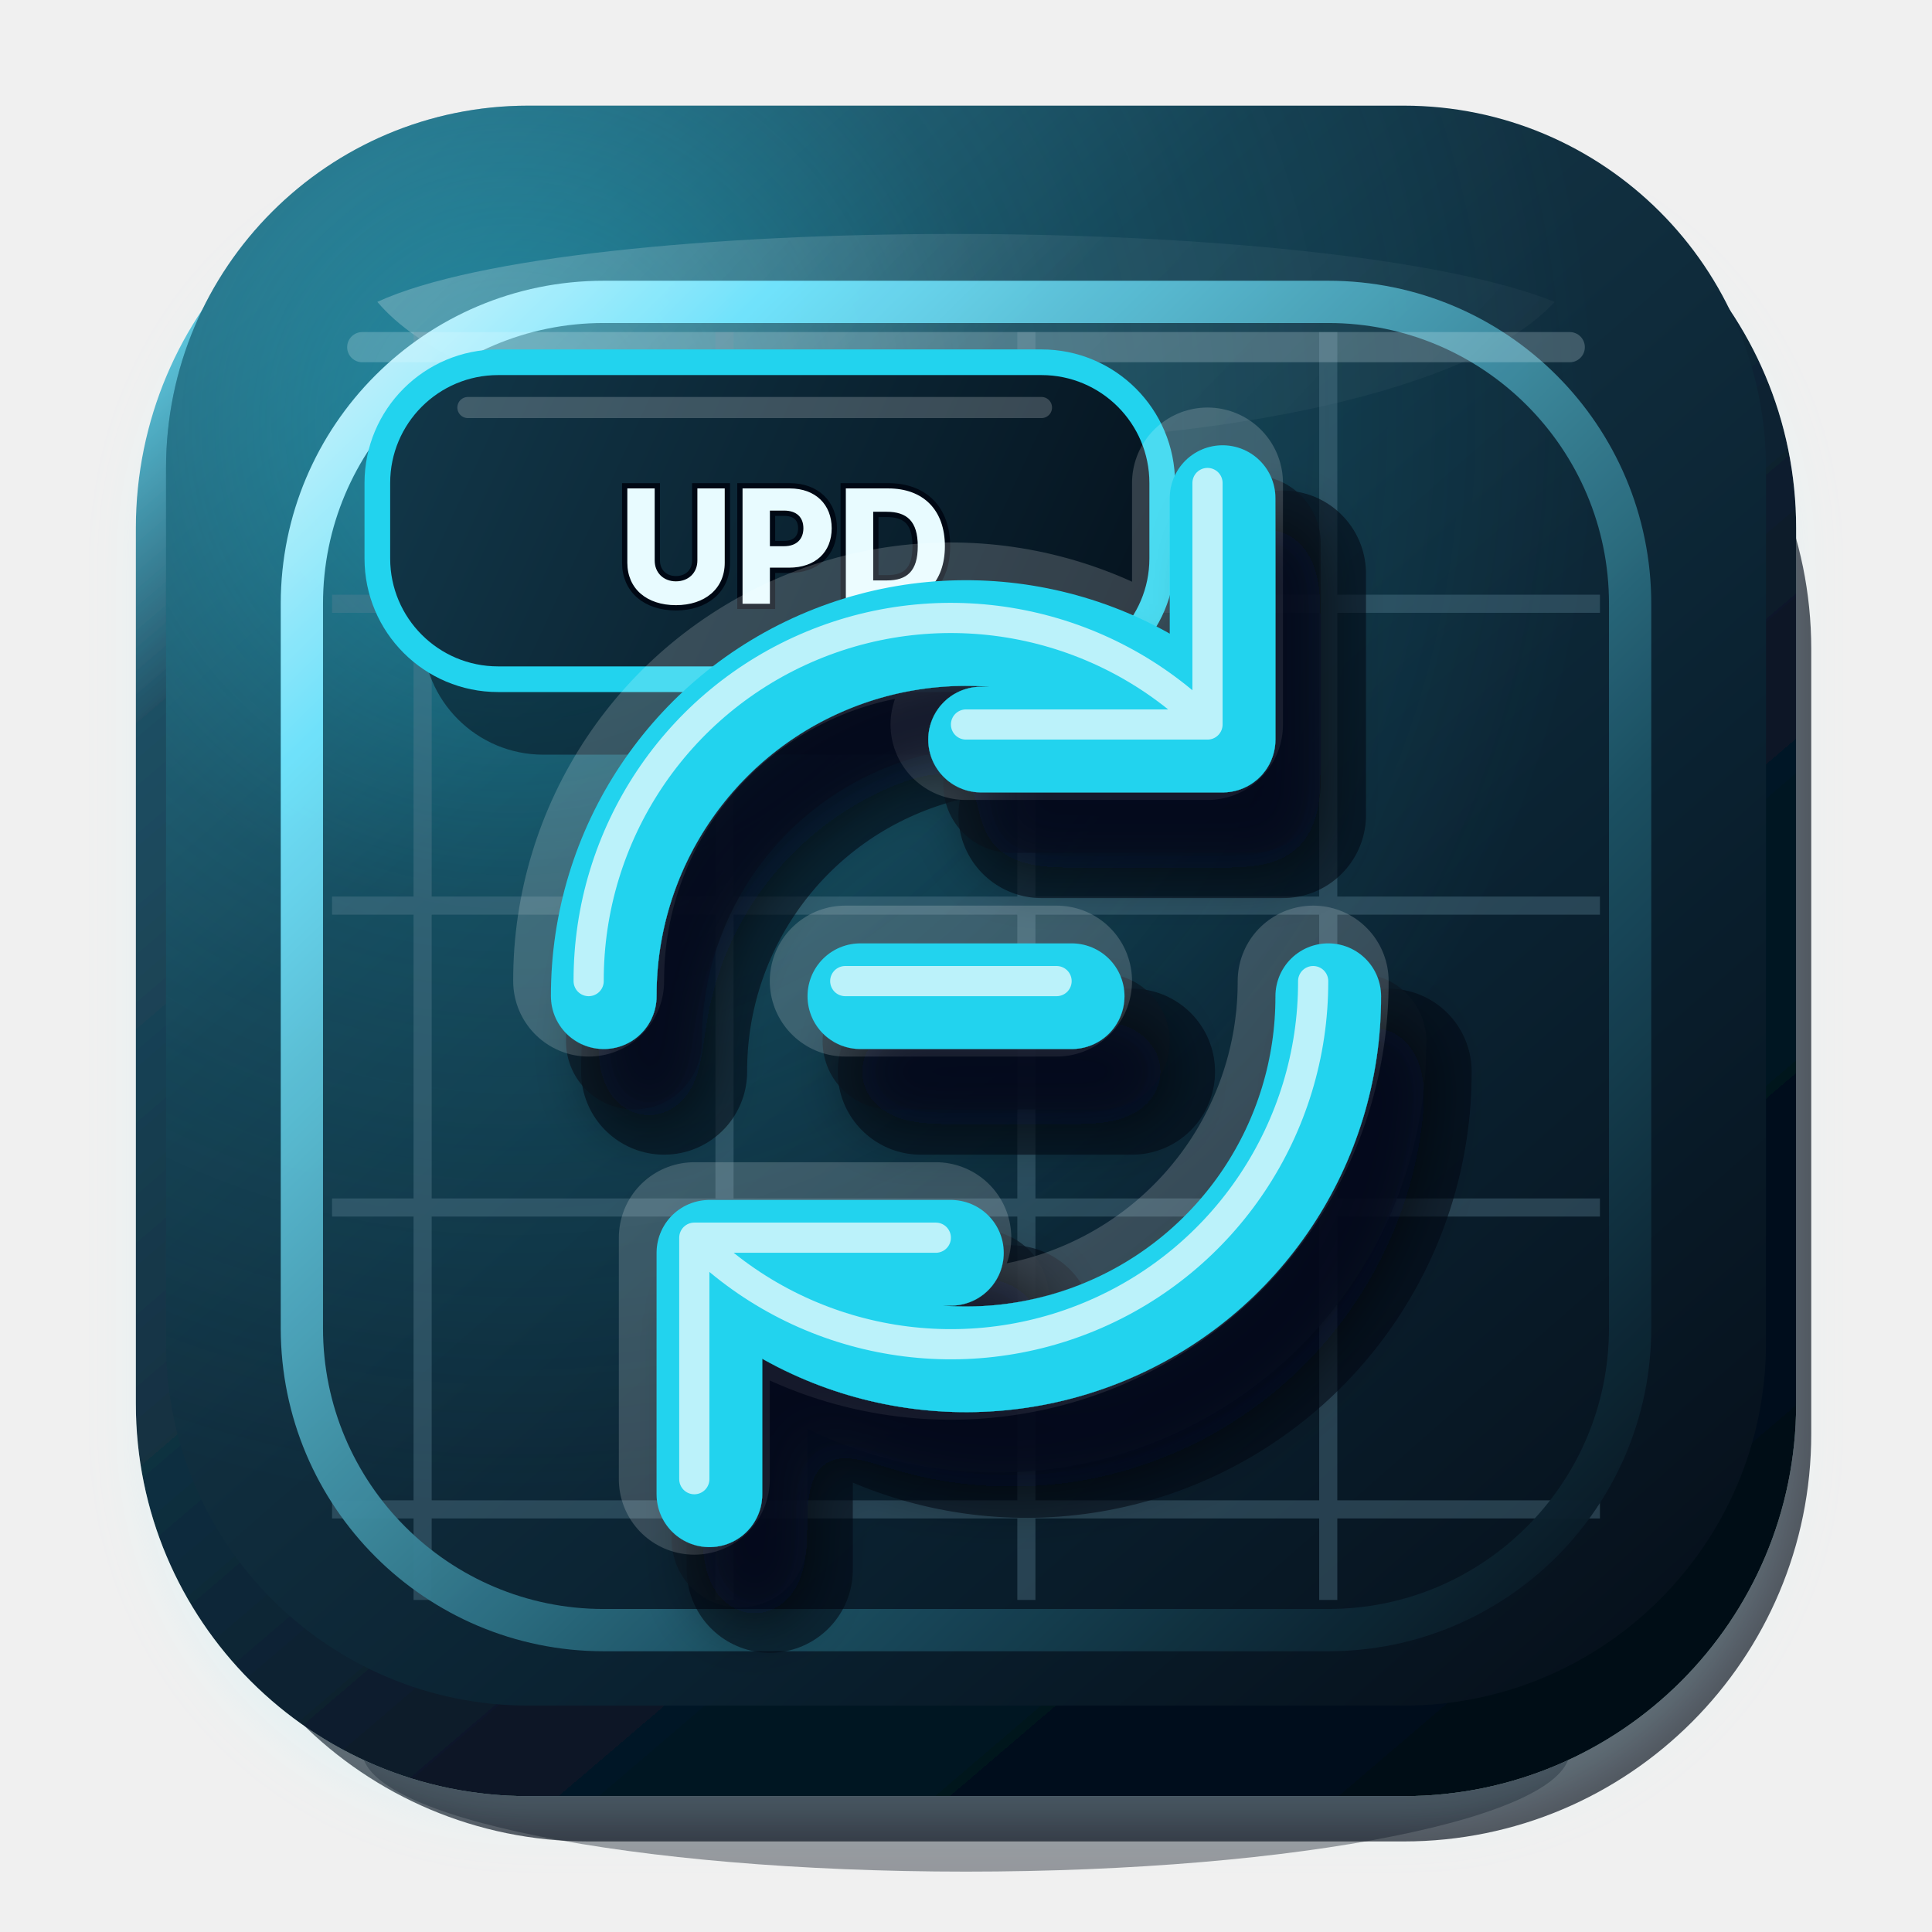
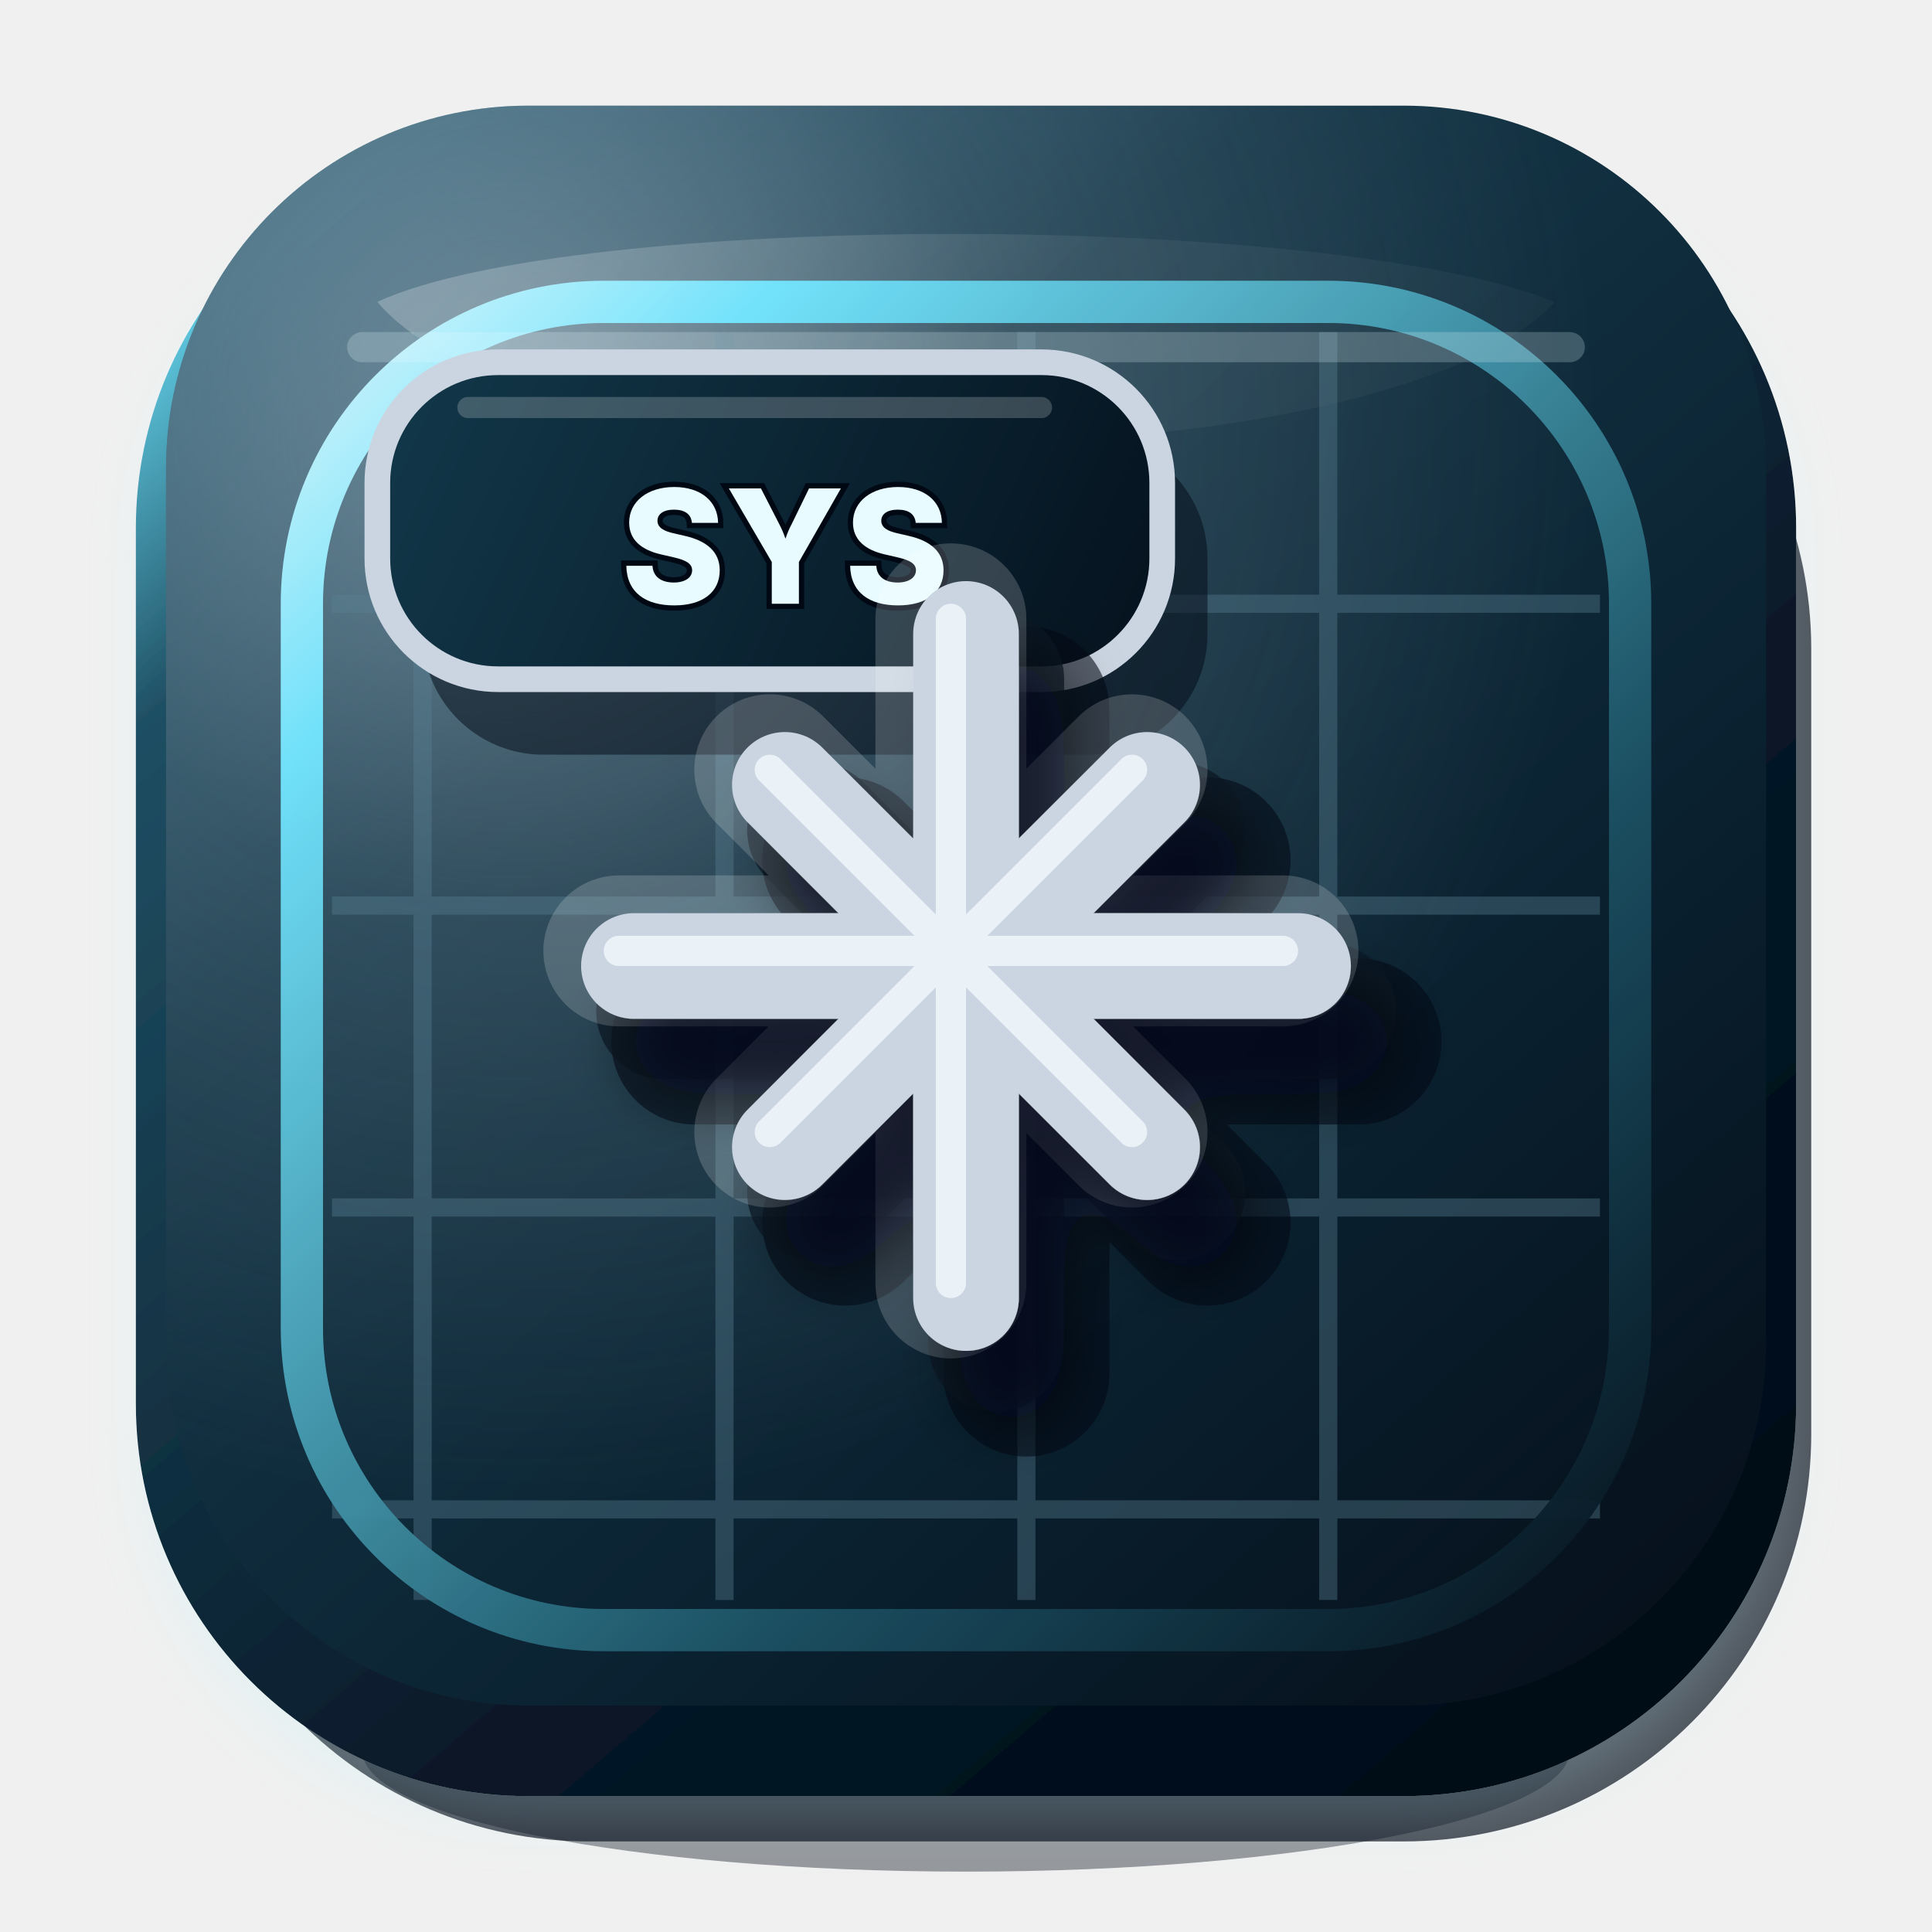
<svg xmlns="http://www.w3.org/2000/svg" width="128" height="128" viewBox="0 0 128 128">
  <defs>
    <linearGradient id="edge" x1="18" y1="10" x2="112" y2="120" gradientUnits="userSpaceOnUse">
      <stop offset="0" stop-color="#6ee7ff" />
      <stop offset="0.16" stop-color="#1f4f63" />
      <stop offset="0.62" stop-color="#071827" />
      <stop offset="1" stop-color="#020814" />
    </linearGradient>
    <linearGradient id="face" x1="22" y1="13" x2="108" y2="111" gradientUnits="userSpaceOnUse">
      <stop offset="0" stop-color="#2b5b6f" />
      <stop offset="0.28" stop-color="#143647" />
      <stop offset="0.68" stop-color="#0a2130" />
      <stop offset="1" stop-color="#06101b" />
    </linearGradient>
    <linearGradient id="badge" x1="26" y1="24" x2="78" y2="48" gradientUnits="userSpaceOnUse">
      <stop offset="0" stop-color="#12384a" />
      <stop offset="1" stop-color="#04101b" />
    </linearGradient>
    <linearGradient id="rim" x1="20" y1="18" x2="108" y2="108" gradientUnits="userSpaceOnUse">
      <stop offset="0" stop-color="#e8fbff" />
      <stop offset="0.18" stop-color="#72e6ff" />
      <stop offset="0.68" stop-color="#1c5264" />
      <stop offset="1" stop-color="#06111d" />
    </linearGradient>
    <radialGradient id="glow" cx="34" cy="28" r="72" gradientUnits="userSpaceOnUse">
-       <stop offset="0" stop-color="#22d3ee" stop-opacity="0.46" />
-       <stop offset="0.45" stop-color="#22d3ee" stop-opacity="0.16" />
-       <stop offset="1" stop-color="#22d3ee" stop-opacity="0" />
+       <stop offset="0" stop-color="#cbd5e1" stop-opacity="0.46" />
+       <stop offset="0.45" stop-color="#cbd5e1" stop-opacity="0.16" />
+       <stop offset="1" stop-color="#cbd5e1" stop-opacity="0" />
    </radialGradient>
    <linearGradient id="shine" x1="24" y1="16" x2="86" y2="74" gradientUnits="userSpaceOnUse">
      <stop offset="0" stop-color="#ffffff" stop-opacity="0.36" />
      <stop offset="0.42" stop-color="#ffffff" stop-opacity="0.08" />
      <stop offset="1" stop-color="#ffffff" stop-opacity="0" />
    </linearGradient>
    <filter id="plateShadow" x="-28%" y="-26%" width="156%" height="166%">
      <feDropShadow dx="0" dy="15" stdDeviation="9" flood-color="#000814" flood-opacity="0.48" />
      <feDropShadow dx="0" dy="2" stdDeviation="1.5" flood-color="#b7f5ff" flood-opacity="0.18" />
    </filter>
    <filter id="glyphLift" x="-28%" y="-28%" width="156%" height="156%">
      <feDropShadow dx="3" dy="5" stdDeviation="2" flood-color="#000814" flood-opacity="0.62" />
    </filter>
  </defs>
  <ellipse cx="64" cy="116" rx="40" ry="8" fill="#000814" opacity="0.38" />
  <rect x="12" y="16" width="108" height="106" rx="27" fill="#020814" opacity="0.68" />
  <rect x="9" y="9" width="110" height="110" rx="26" fill="url(#edge)" filter="url(#plateShadow)" />
  <rect x="11" y="7" width="106" height="106" rx="24" fill="url(#face)" />
  <rect x="11" y="7" width="106" height="106" rx="24" fill="url(#glow)" />
  <path d="M25 20c13-6 63-6 78 0c-11 12-67 13-78 0z" fill="url(#shine)" opacity="0.72" />
  <path d="M28 22v84M48 22v84M68 22v84M88 22v84M22 40h84M22 60h84M22 80h84M22 100h84" fill="none" stroke="#5a8294" stroke-width="1.2" opacity="0.38" />
  <rect x="20" y="20" width="88" height="88" rx="20" fill="none" stroke="url(#rim)" stroke-width="2.8" opacity="0.96" />
  <path d="M24 23h80" fill="none" stroke="#e8fbff" stroke-width="2" stroke-linecap="round" opacity="0.22" />
  <rect x="28" y="29" width="52" height="21" rx="8" fill="#020814" opacity="0.5" />
-   <rect x="25" y="24" width="52" height="21" rx="8" fill="url(#badge)" stroke="#22d3ee" stroke-width="1.7" />
+   <rect x="25" y="24" width="52" height="21" rx="8" fill="url(#badge)" stroke="#cbd5e1" stroke-width="1.7" />
  <path d="M31 27h38" fill="none" stroke="#ffffff" stroke-width="1.4" stroke-linecap="round" opacity="0.2" />
-   <text x="52" y="40" text-anchor="middle" font-family="Cantarell, Inter, Arial, sans-serif" font-size="10.5" font-weight="800" fill="#e8fbff" stroke="#000814" stroke-width="0.7" paint-order="stroke">UPD</text>
-   <path d="M40 66a24 24 0 0 1 41-17M81 49h-16M81 49v-16M88 66a24 24 0 0 1-41 17M47 83h16M47 83v16M57 66h14" fill="none" stroke="#020814" stroke-width="11" stroke-linecap="round" stroke-linejoin="round" opacity="0.58" transform="translate(4 5)" />
-   <path d="M40 66a24 24 0 0 1 41-17M81 49h-16M81 49v-16M88 66a24 24 0 0 1-41 17M47 83h16M47 83v16M57 66h14" fill="none" stroke="#0b1724" stroke-width="9" stroke-linecap="round" stroke-linejoin="round" opacity="0.72" transform="translate(2 3)" />
-   <path d="M40 66a24 24 0 0 1 41-17M81 49h-16M81 49v-16M88 66a24 24 0 0 1-41 17M47 83h16M47 83v16M57 66h14" fill="none" stroke="#ffffff" stroke-width="10" stroke-linecap="round" stroke-linejoin="round" opacity="0.18" transform="translate(-1 -1)" />
-   <path d="M40 66a24 24 0 0 1 41-17M81 49h-16M81 49v-16M88 66a24 24 0 0 1-41 17M47 83h16M47 83v16M57 66h14" fill="none" stroke="#22d3ee" stroke-width="7" stroke-linecap="round" stroke-linejoin="round" filter="url(#glyphLift)" />
-   <path d="M40 66a24 24 0 0 1 41-17M81 49h-16M81 49v-16M88 66a24 24 0 0 1-41 17M47 83h16M47 83v16M57 66h14" fill="none" stroke="#f7fdff" stroke-width="2" stroke-linecap="round" stroke-linejoin="round" opacity="0.72" transform="translate(-1 -1)" />
+   <text x="52" y="40" text-anchor="middle" font-family="Cantarell, Inter, Arial, sans-serif" font-size="10.5" font-weight="800" fill="#e8fbff" stroke="#000814" stroke-width="0.7" paint-order="stroke">SYS</text>
+   <path d="M64 42v44M42 64h44M52 52l24 24M76 52L52 76" fill="none" stroke="#020814" stroke-width="11" stroke-linecap="round" stroke-linejoin="round" opacity="0.58" transform="translate(4 5)" />
+   <path d="M64 42v44M42 64h44M52 52l24 24M76 52L52 76" fill="none" stroke="#0b1724" stroke-width="9" stroke-linecap="round" stroke-linejoin="round" opacity="0.72" transform="translate(2 3)" />
+   <path d="M64 42v44M42 64h44M52 52l24 24M76 52L52 76" fill="none" stroke="#ffffff" stroke-width="10" stroke-linecap="round" stroke-linejoin="round" opacity="0.18" transform="translate(-1 -1)" />
+   <path d="M64 42v44M42 64h44M52 52l24 24M76 52L52 76" fill="none" stroke="#cbd5e1" stroke-width="7" stroke-linecap="round" stroke-linejoin="round" filter="url(#glyphLift)" />
+   <path d="M64 42v44M42 64h44M52 52l24 24M76 52L52 76" fill="none" stroke="#f7fdff" stroke-width="2" stroke-linecap="round" stroke-linejoin="round" opacity="0.72" transform="translate(-1 -1)" />
</svg>
